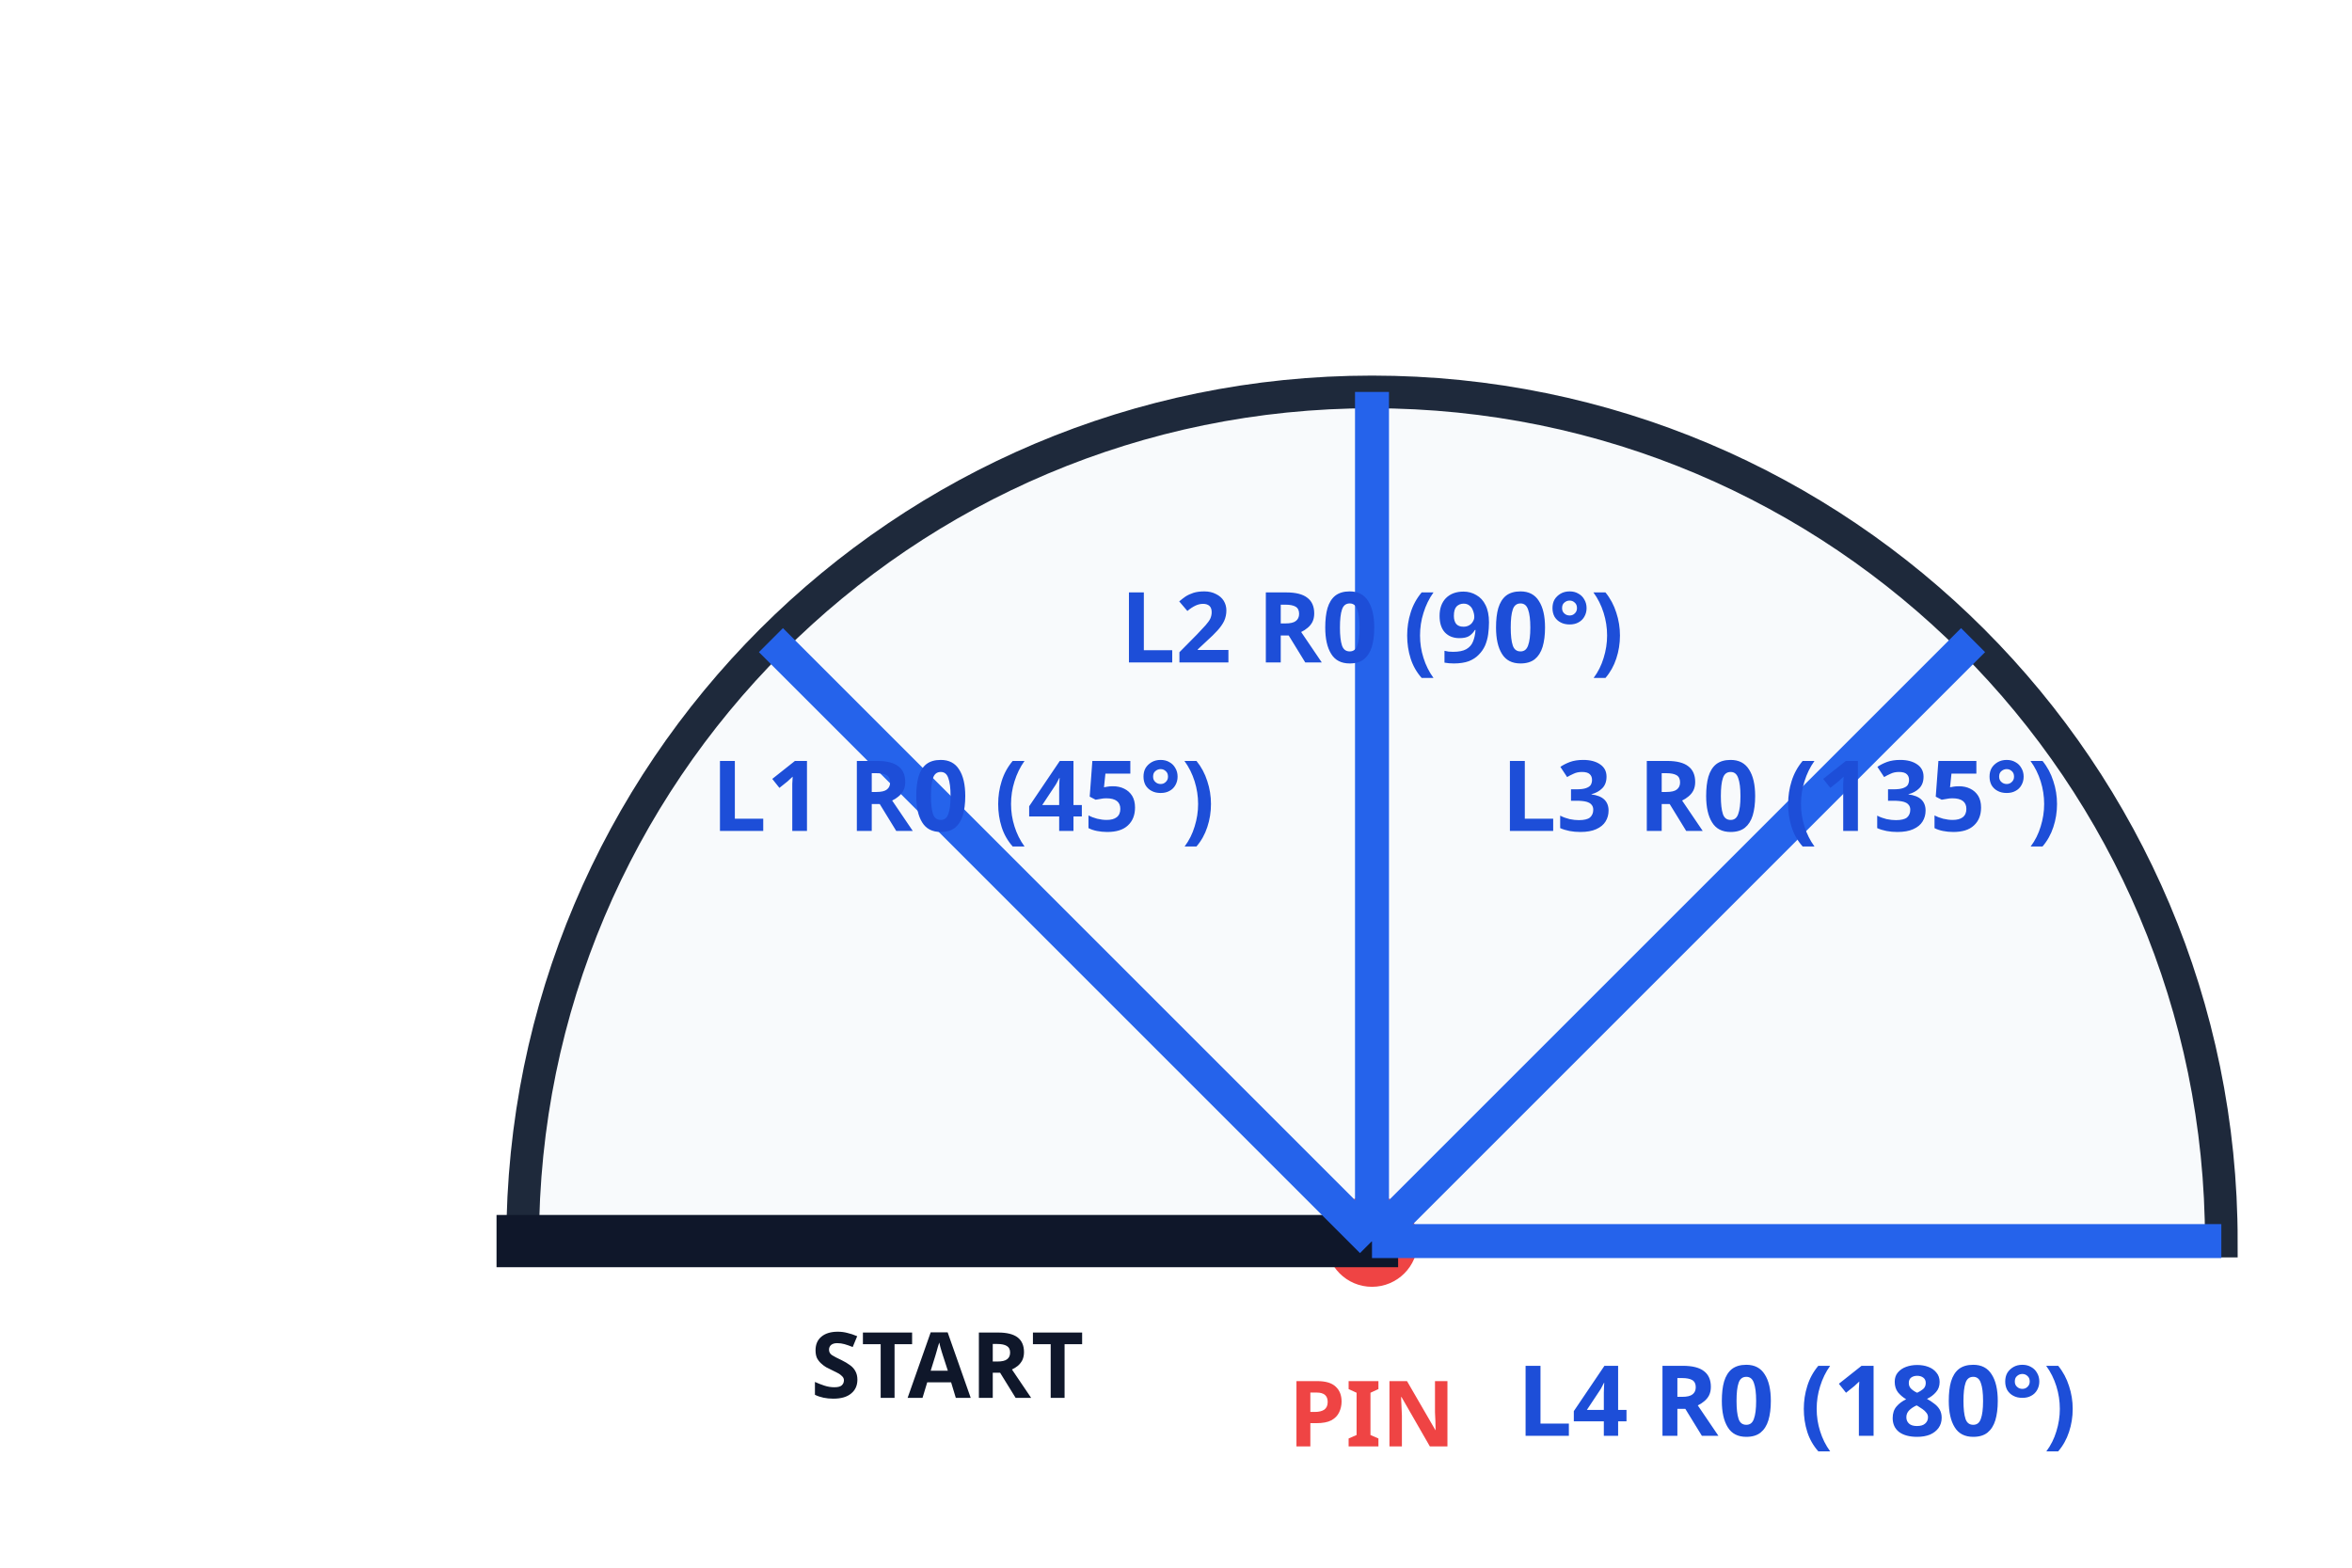
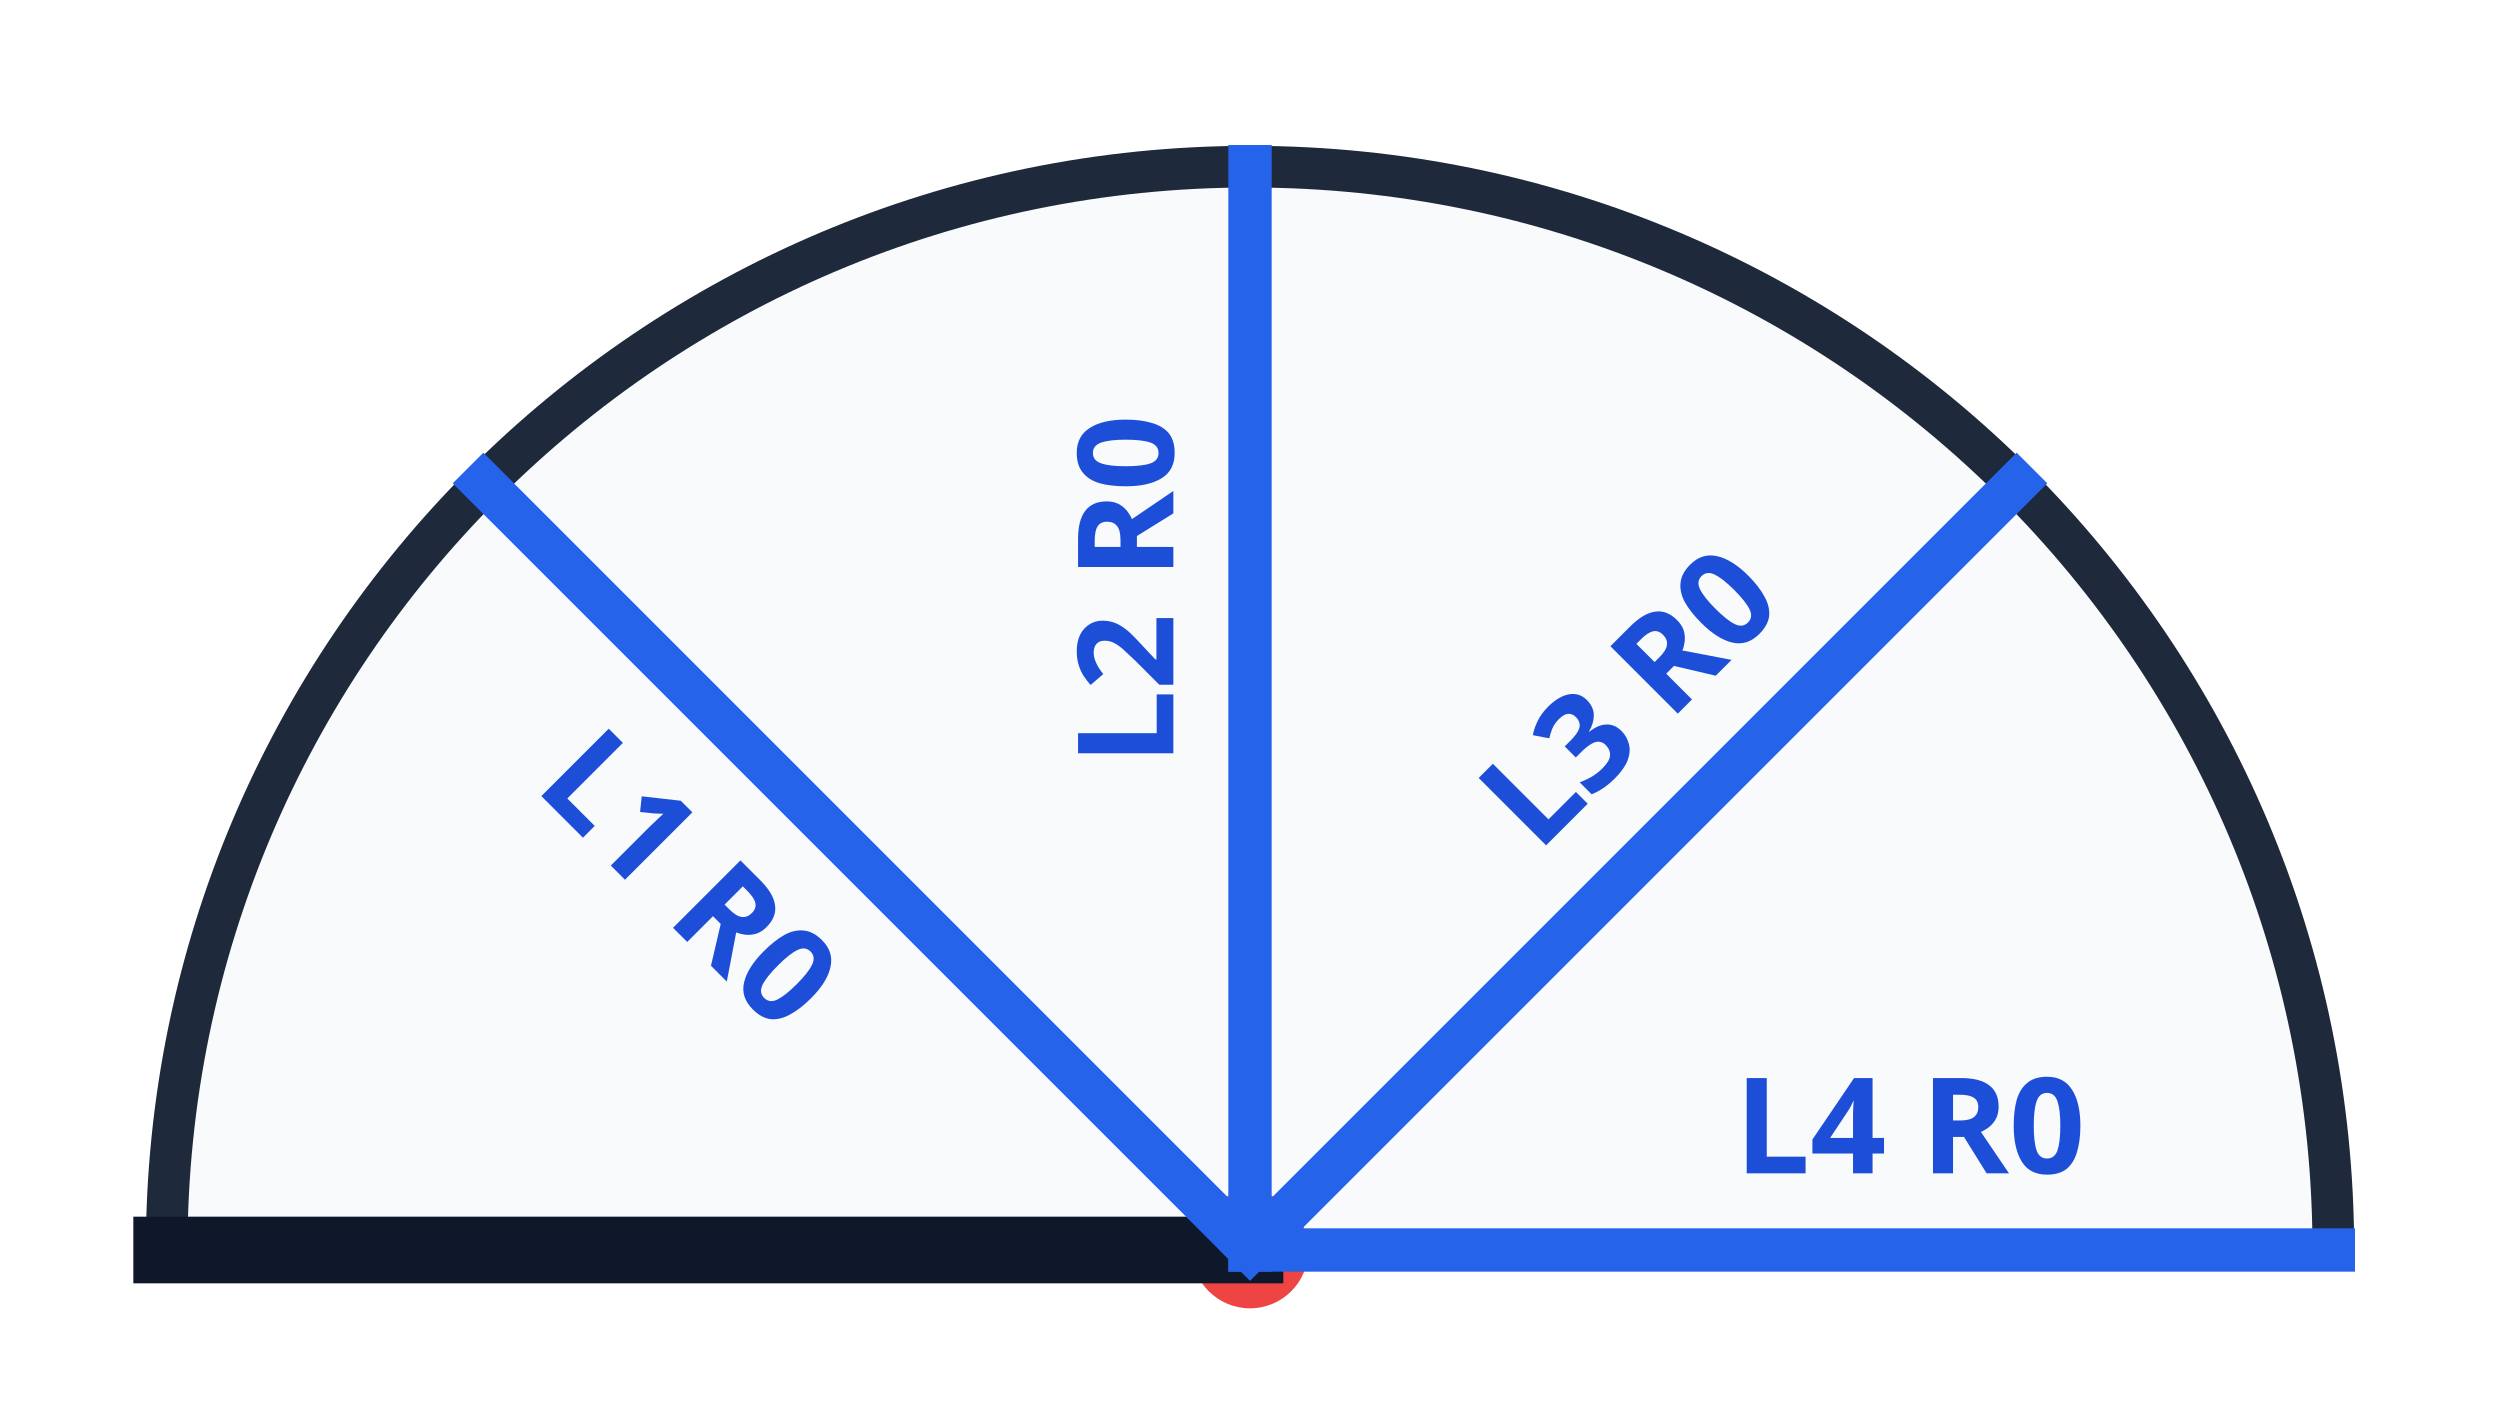
- <svg xmlns="http://www.w3.org/2000/svg" viewBox="0 0 180.0 120.0" width="180.0mm" height="120.0mm">
+ <svg xmlns="http://www.w3.org/2000/svg" viewBox="0 0 150.0 85.0" width="150.0mm" height="85.0mm">
  <defs>
    <style>
      text { user-select: none; }
    </style>
  </defs>
  <g id="template_pivot">
-     <path d="M 105.0 95.0 L 40.0 95.0 A 65.0 65.0 0 0 1 170.0 95.0 Z" fill="#f8fafc" stroke="#1e293b" stroke-width="2.5" />
-     <circle cx="105.0" cy="95.0" r="3.5" fill="#ef4444" />
-     <g transform="translate(105.0, 108.0)">
-       <text x="0" y="0" font-family="sans-serif" font-size="7" font-weight="bold" fill="#ef4444" text-anchor="middle" dominant-baseline="central">PIN</text>
+     <path d="M 75.0 75.0 L 10.0 75.0 A 65.0 65.0 0 0 1 140.0 75.0 Z" fill="#f8fafc" stroke="#1e293b" stroke-width="2.5" />
+     <circle cx="75.0" cy="75.0" r="3.5" fill="#ef4444" />
+     <line x1="10.0" y1="75.0" x2="75.0" y2="75.0" stroke="#0f172a" stroke-width="4.0" stroke-linecap="square" />
+     <line x1="75.0" y1="75.0" x2="29.0" y2="29.0" stroke="#2563eb" stroke-width="2.6" stroke-linecap="square" />
+     <g transform="translate(41.6, 52.5) rotate(45.0)">
+       <text x="0" y="0" font-family="sans-serif" font-size="8" font-weight="bold" fill="#1d4ed8" text-anchor="middle" dominant-baseline="central">L1 R0</text>
    </g>
-     <line x1="40.0" y1="95.0" x2="105.0" y2="95.0" stroke="#0f172a" stroke-width="4.0" stroke-linecap="square" />
-     <g transform="translate(72.5, 107.0)">
-       <text x="0" y="0" font-family="sans-serif" font-size="7" font-weight="bold" fill="#0f172a" text-anchor="middle">START</text>
+     <line x1="75.0" y1="75.0" x2="75.0" y2="10.0" stroke="#2563eb" stroke-width="2.6" stroke-linecap="square" />
+     <g transform="translate(67.3, 35.4) rotate(-90.0)">
+       <text x="0" y="0" font-family="sans-serif" font-size="8" font-weight="bold" fill="#1d4ed8" text-anchor="middle" dominant-baseline="central">L2 R0</text>
    </g>
-     <line x1="105.0" y1="95.0" x2="59.0" y2="49.0" stroke="#2563eb" stroke-width="2.6" />
-     <g transform="translate(73.7, 60.7)">
-       <text x="0" y="0" font-family="sans-serif" font-size="7.5" font-weight="bold" fill="#1d4ed8" text-anchor="middle" dominant-baseline="central">L1 R0 (45°)</text>
+     <line x1="75.0" y1="75.0" x2="121.0" y2="29.0" stroke="#2563eb" stroke-width="2.6" stroke-linecap="square" />
+     <g transform="translate(97.5, 41.6) rotate(-45.0)">
+       <text x="0" y="0" font-family="sans-serif" font-size="8" font-weight="bold" fill="#1d4ed8" text-anchor="middle" dominant-baseline="central">L3 R0</text>
    </g>
-     <line x1="105.0" y1="95.0" x2="105.0" y2="30.0" stroke="#2563eb" stroke-width="2.6" />
-     <g transform="translate(105.0, 47.8)">
-       <text x="0" y="0" font-family="sans-serif" font-size="7.5" font-weight="bold" fill="#1d4ed8" text-anchor="middle" dominant-baseline="central">L2 R0 (90°)</text>
-     </g>
-     <line x1="105.0" y1="95.0" x2="151.0" y2="49.0" stroke="#2563eb" stroke-width="2.6" />
-     <g transform="translate(136.3, 60.7)">
-       <text x="0" y="0" font-family="sans-serif" font-size="7.5" font-weight="bold" fill="#1d4ed8" text-anchor="middle" dominant-baseline="central">L3 R0 (135°)</text>
-     </g>
-     <line x1="105.0" y1="95.0" x2="170.0" y2="95.0" stroke="#2563eb" stroke-width="2.6" />
-     <g transform="translate(137.5, 107.0)">
-       <text x="0" y="0" font-family="sans-serif" font-size="7.5" font-weight="bold" fill="#1d4ed8" text-anchor="middle" dominant-baseline="central">L4 R0 (180°)</text>
+     <line x1="75.0" y1="75.0" x2="140.0" y2="75.0" stroke="#2563eb" stroke-width="2.6" stroke-linecap="square" />
+     <g transform="translate(114.6, 67.3) rotate(0.0)">
+       <text x="0" y="0" font-family="sans-serif" font-size="8" font-weight="bold" fill="#1d4ed8" text-anchor="middle" dominant-baseline="central">L4 R0</text>
    </g>
  </g>
</svg>
